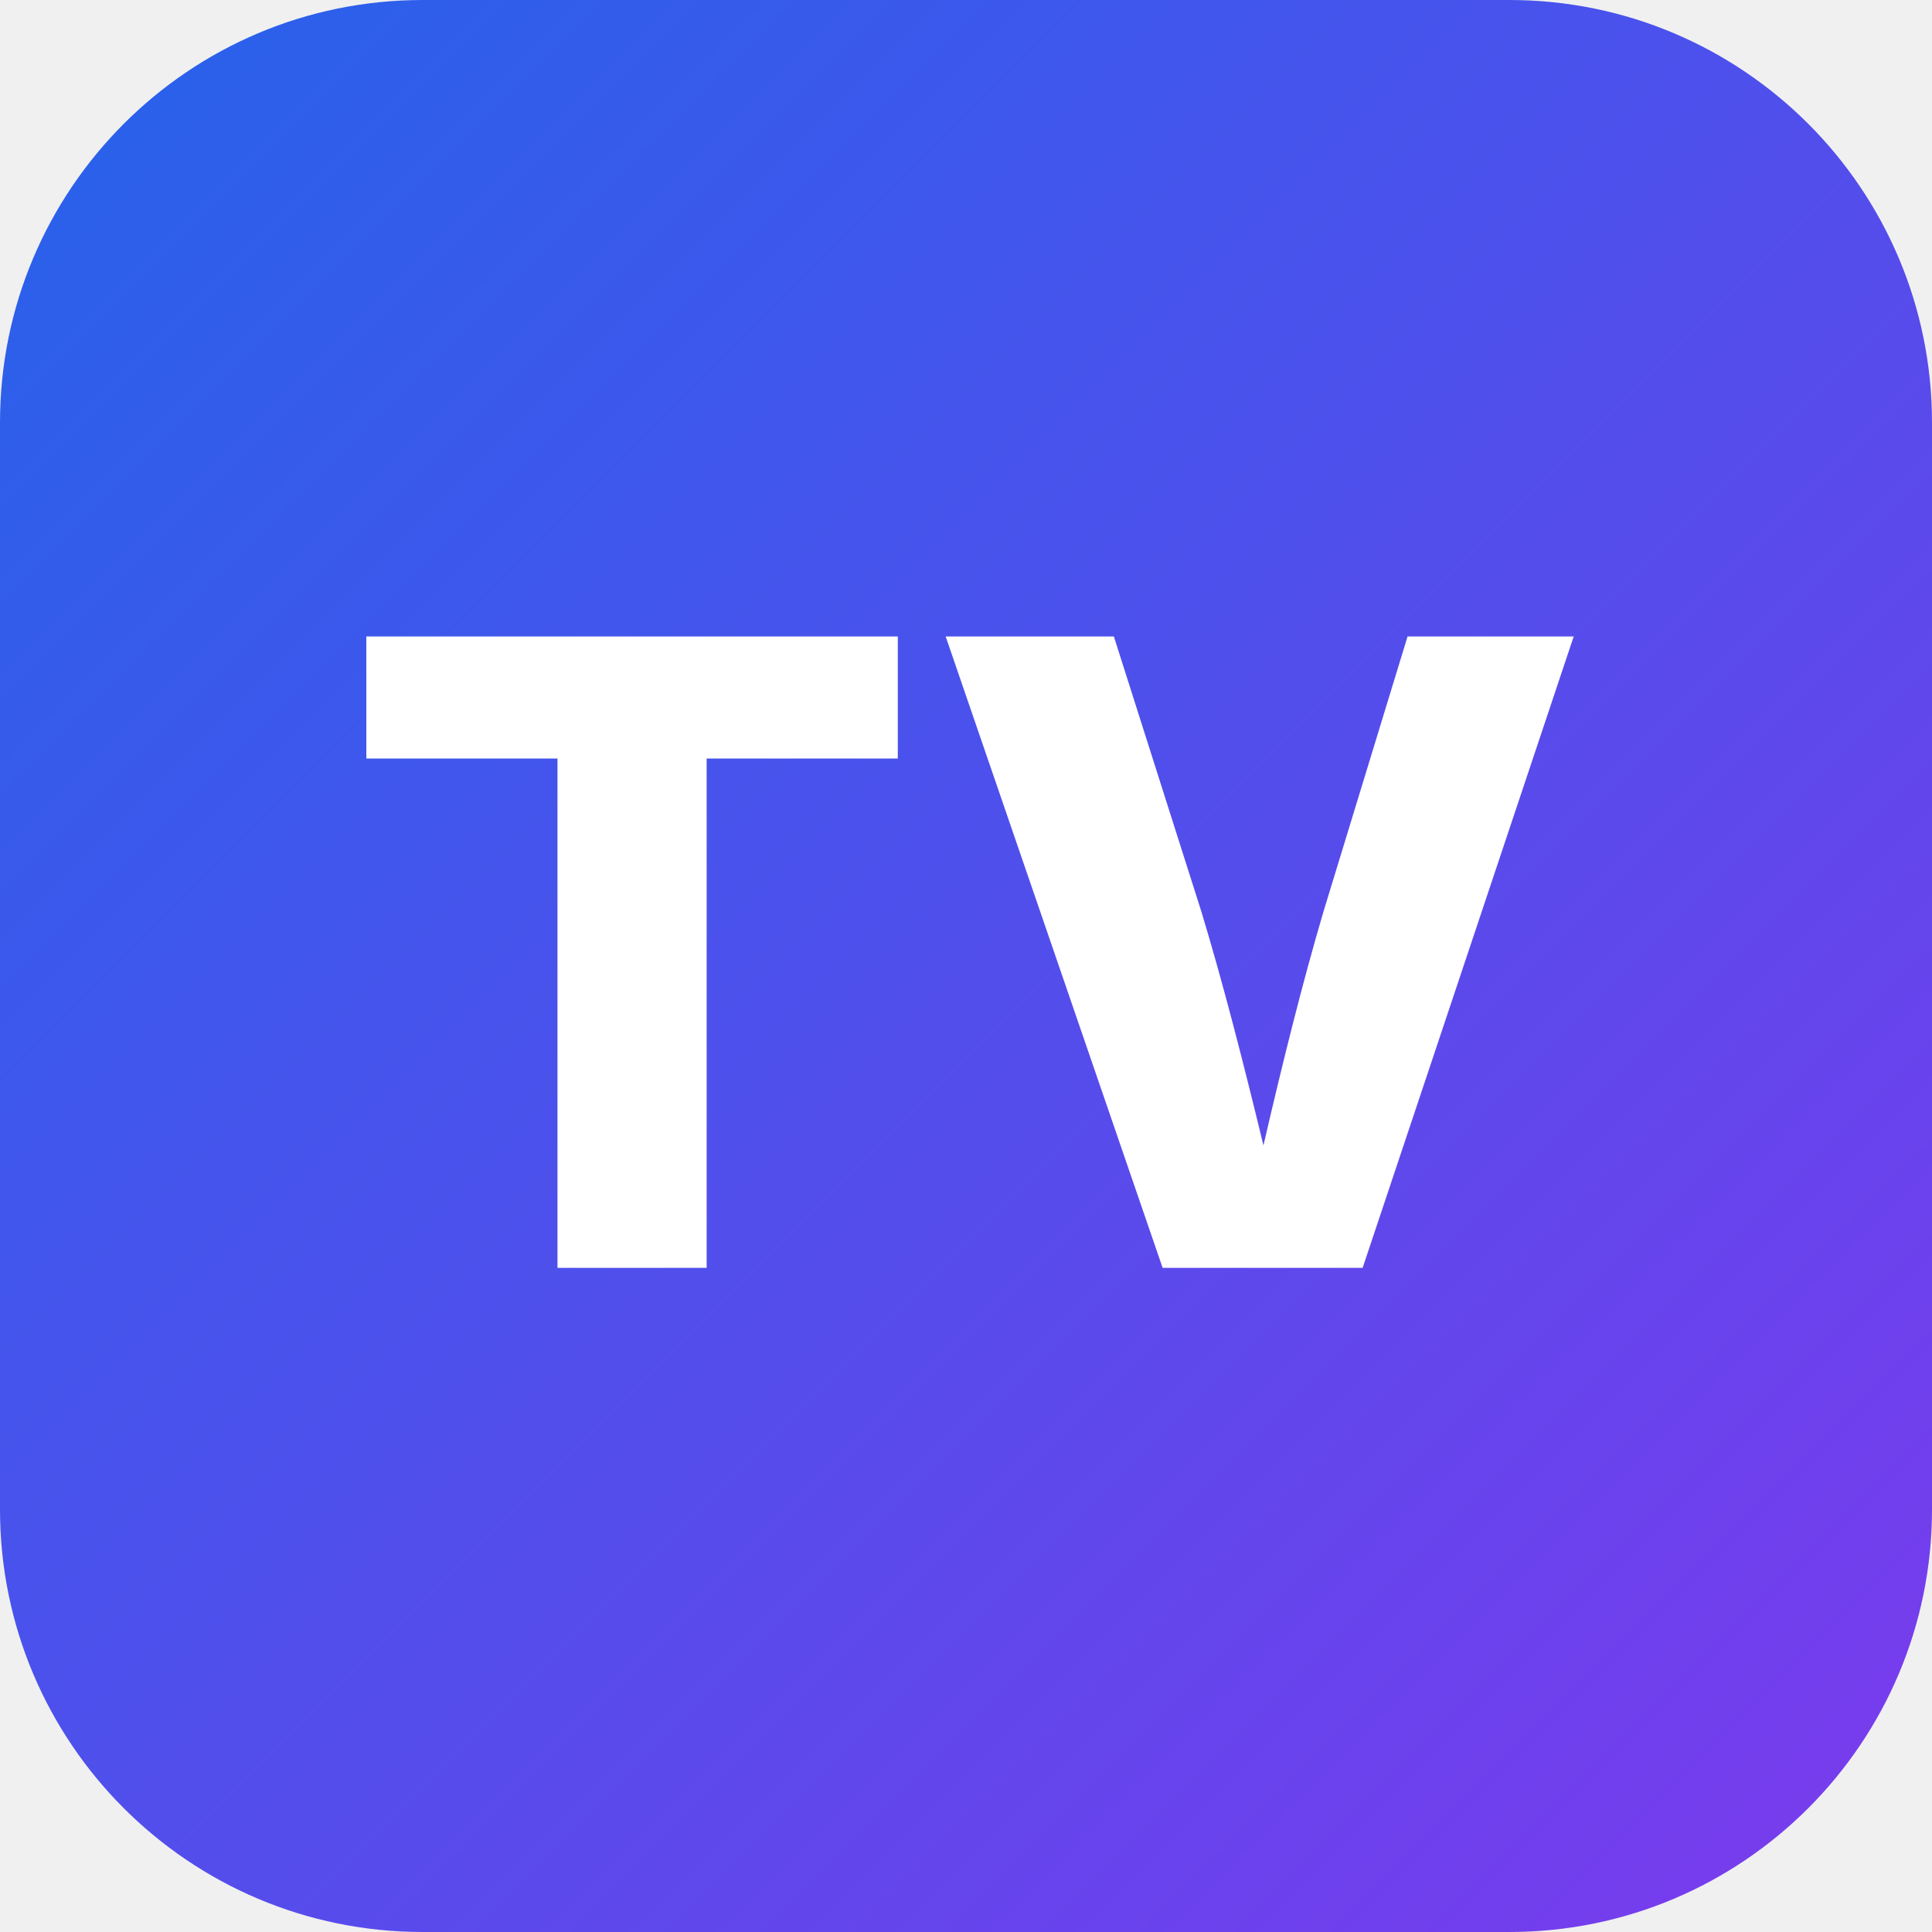
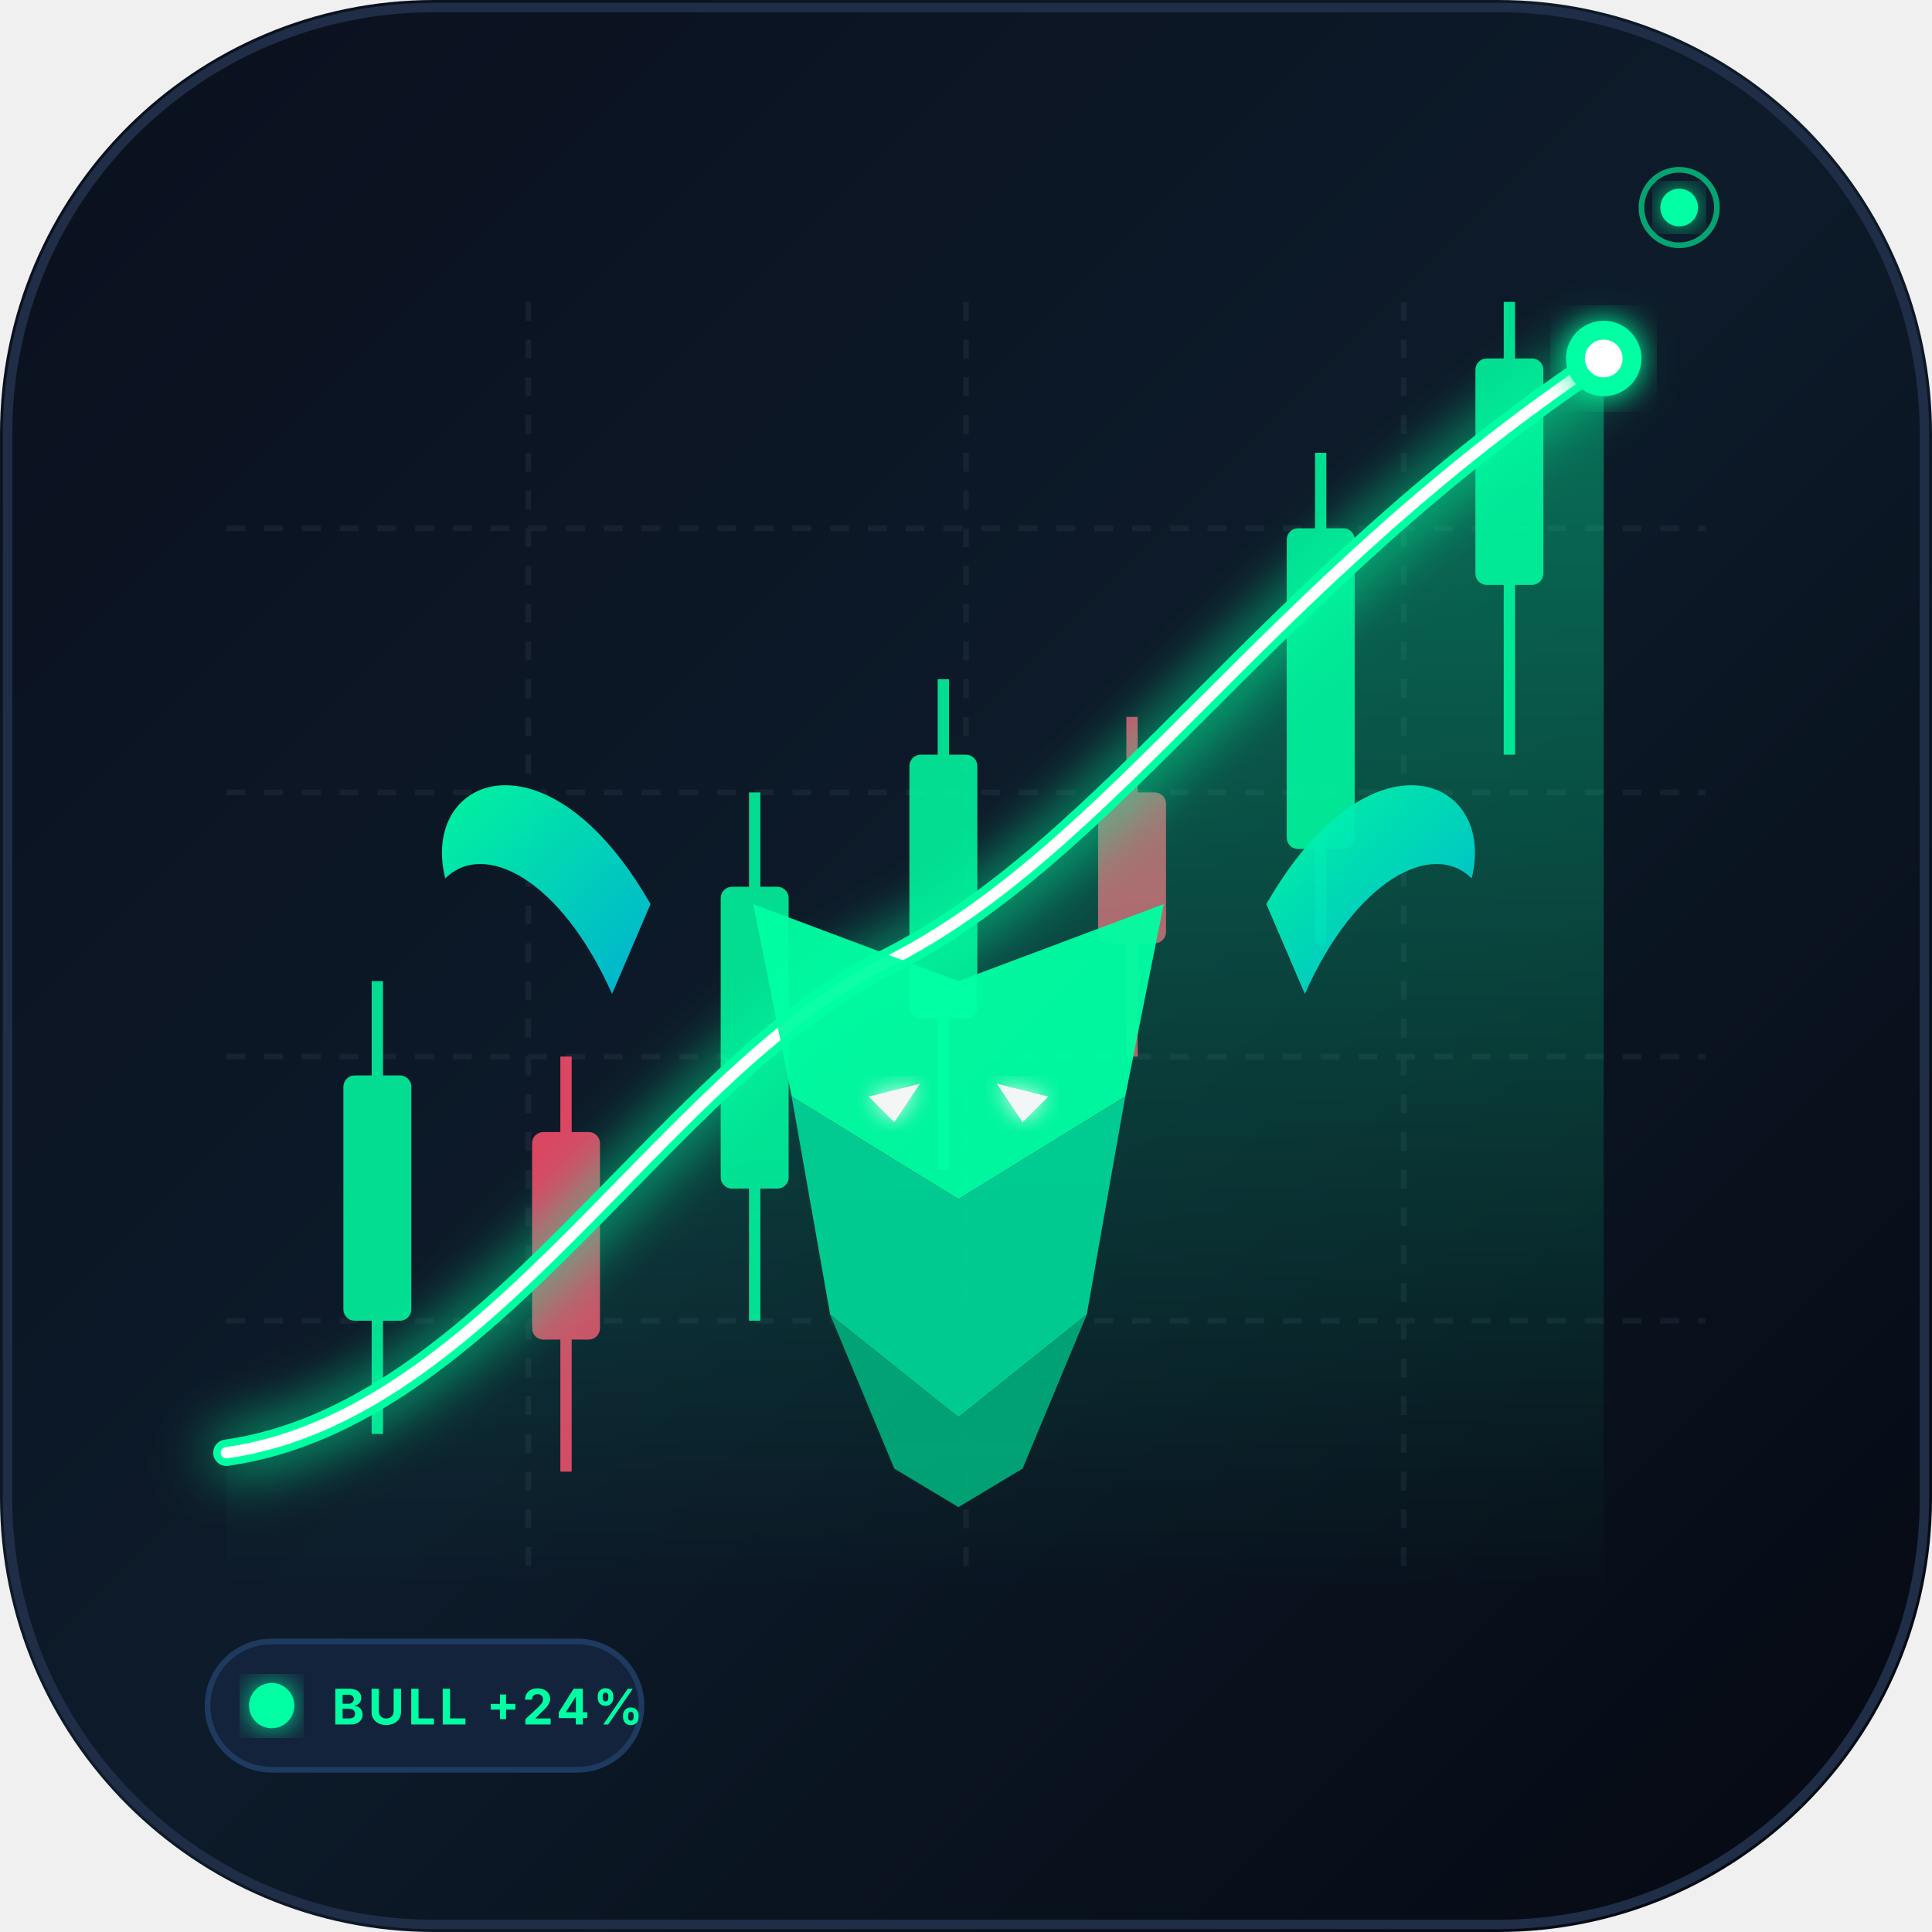
- <svg xmlns="http://www.w3.org/2000/svg" viewBox="0 0 512 512">
+ <svg xmlns="http://www.w3.org/2000/svg" viewBox="0 0 512 512" width="512" height="512">
  <defs>
-     <linearGradient id="g" x1="0" y1="0" x2="1" y2="1">
-       <stop offset="0" stop-color="#2563eb" />
-       <stop offset="1" stop-color="#7c3aed" />
+     <linearGradient id="bgGrad" x1="0%" y1="0%" x2="100%" y2="100%">
+       <stop offset="0%" stop-color="#0a0f1d" />
+       <stop offset="50%" stop-color="#0d1b2a" />
+       <stop offset="100%" stop-color="#050811" />
    </linearGradient>
+     <linearGradient id="bullGrad" x1="0%" y1="0%" x2="100%" y2="100%">
+       <stop offset="0%" stop-color="#00FFA3" />
+       <stop offset="100%" stop-color="#00B8D9" />
+     </linearGradient>
+     <linearGradient id="chartGrad" x1="0%" y1="0%" x2="0%" y2="100%">
+       <stop offset="0%" stop-color="#00FFA3" stop-opacity="0.38" />
+       <stop offset="100%" stop-color="#00FFA3" stop-opacity="0.0" />
+     </linearGradient>
+     <filter id="neonGlow" x="-20%" y="-20%" width="140%" height="140%">
+       <feGaussianBlur stdDeviation="8" result="blur" />
+       <feComposite in="SourceGraphic" in2="blur" operator="over" />
+     </filter>
+     <filter id="softGlow" x="-20%" y="-20%" width="140%" height="140%">
+       <feGaussianBlur stdDeviation="4" result="blur" />
+       <feComposite in="SourceGraphic" in2="blur" operator="over" />
+     </filter>
  </defs>
-   <rect width="512" height="512" rx="112" fill="url(#g)" />
-   <text x="256" y="336" font-family="Inter, sans-serif" font-size="230" font-weight="800" fill="#fff" text-anchor="middle">TV</text>
+   <rect width="512" height="512" rx="115" fill="url(#bgGrad)" />
+   <rect width="508" height="508" x="2" y="2" rx="113" fill="none" stroke="#1f2d47" stroke-width="2.5" />
+   <g opacity="0.12" stroke="#64748b" stroke-width="1.5" stroke-dasharray="5 5">
+     <line x1="60" y1="140" x2="452" y2="140" />
+     <line x1="60" y1="210" x2="452" y2="210" />
+     <line x1="60" y1="280" x2="452" y2="280" />
+     <line x1="60" y1="350" x2="452" y2="350" />
+     <line x1="140" y1="80" x2="140" y2="420" />
+     <line x1="256" y1="80" x2="256" y2="420" />
+     <line x1="372" y1="80" x2="372" y2="420" />
+   </g>
+   <g opacity="0.85">
+     <line x1="100" y1="260" x2="100" y2="380" stroke="#00FFA3" stroke-width="3" />
+     <rect x="91" y="285" width="18" height="65" rx="3" fill="#00FFA3" />
+     <line x1="150" y1="280" x2="150" y2="390" stroke="#FF4D6D" stroke-width="3" />
+     <rect x="141" y="300" width="18" height="55" rx="3" fill="#FF4D6D" />
+     <line x1="200" y1="210" x2="200" y2="350" stroke="#00FFA3" stroke-width="3" />
+     <rect x="191" y="235" width="18" height="80" rx="3" fill="#00FFA3" />
+     <line x1="250" y1="180" x2="250" y2="310" stroke="#00FFA3" stroke-width="3" />
+     <rect x="241" y="200" width="18" height="70" rx="3" fill="#00FFA3" />
+     <line x1="300" y1="190" x2="300" y2="280" stroke="#FF4D6D" stroke-width="3" />
+     <rect x="291" y="210" width="18" height="40" rx="3" fill="#FF4D6D" />
+     <line x1="350" y1="120" x2="350" y2="250" stroke="#00FFA3" stroke-width="3" />
+     <rect x="341" y="140" width="18" height="85" rx="3" fill="#00FFA3" />
+     <line x1="400" y1="80" x2="400" y2="200" stroke="#00FFA3" stroke-width="3" />
+     <rect x="391" y="95" width="18" height="60" rx="3" fill="#00FFA3" />
+   </g>
+   <path d="M 60 385 C 130 375, 175 285, 235 255 C 295 225, 335 155, 425 95 L 425 420 L 60 420 Z" fill="url(#chartGrad)" />
+   <path d="M 60 385 C 130 375, 175 285, 235 255 C 295 225, 335 155, 425 95" fill="none" stroke="#00FFA3" stroke-width="7" stroke-linecap="round" filter="url(#neonGlow)" />
+   <path d="M 60 385 C 130 375, 175 285, 235 255 C 295 225, 335 155, 425 95" fill="none" stroke="#FFFFFF" stroke-width="3" stroke-linecap="round" />
+   <circle cx="425" cy="95" r="10" fill="#00FFA3" filter="url(#softGlow)" />
+   <circle cx="425" cy="95" r="5" fill="#FFFFFF" />
+   <g transform="translate(186, 260) scale(0.68)" opacity="0.95">
+     <path d="M -20 -30 C -60 -100, -110 -80, -100 -40 C -85 -55, -55 -40, -35 5 Z" fill="url(#bullGrad)" />
+     <path d="M 220 -30 C 260 -100, 310 -80, 300 -40 C 285 -55, 255 -40, 235 5 Z" fill="url(#bullGrad)" />
+     <polygon points="100,0 20,-30 35,45 100,85 165,45 180,-30" fill="#00FFA3" />
+     <polygon points="100,85 35,45 50,130 100,170 150,130 165,45" fill="#00D294" />
+     <polygon points="100,170 50,130 75,190 100,205 125,190 150,130" fill="#00A878" />
+     <polygon points="65,45 85,40 75,55" fill="#FFFFFF" filter="url(#softGlow)" />
+     <polygon points="135,45 115,40 125,55" fill="#FFFFFF" filter="url(#softGlow)" />
+   </g>
+   <rect x="55" y="435" width="115" height="34" rx="17" fill="#13233c" stroke="#1e3a5f" stroke-width="1.5" />
+   <circle cx="72" cy="452" r="6" fill="#00FFA3" filter="url(#softGlow)" />
+   <text x="88" y="457" fill="#00FFA3" font-family="system-ui, -apple-system, sans-serif" font-size="13" font-weight="700" letter-spacing="1">BULL +24%</text>
+   <circle cx="445" cy="55" r="5" fill="#00FFA3" filter="url(#softGlow)" />
+   <circle cx="445" cy="55" r="10" fill="none" stroke="#00FFA3" stroke-width="1.5" opacity="0.6" />
</svg>
